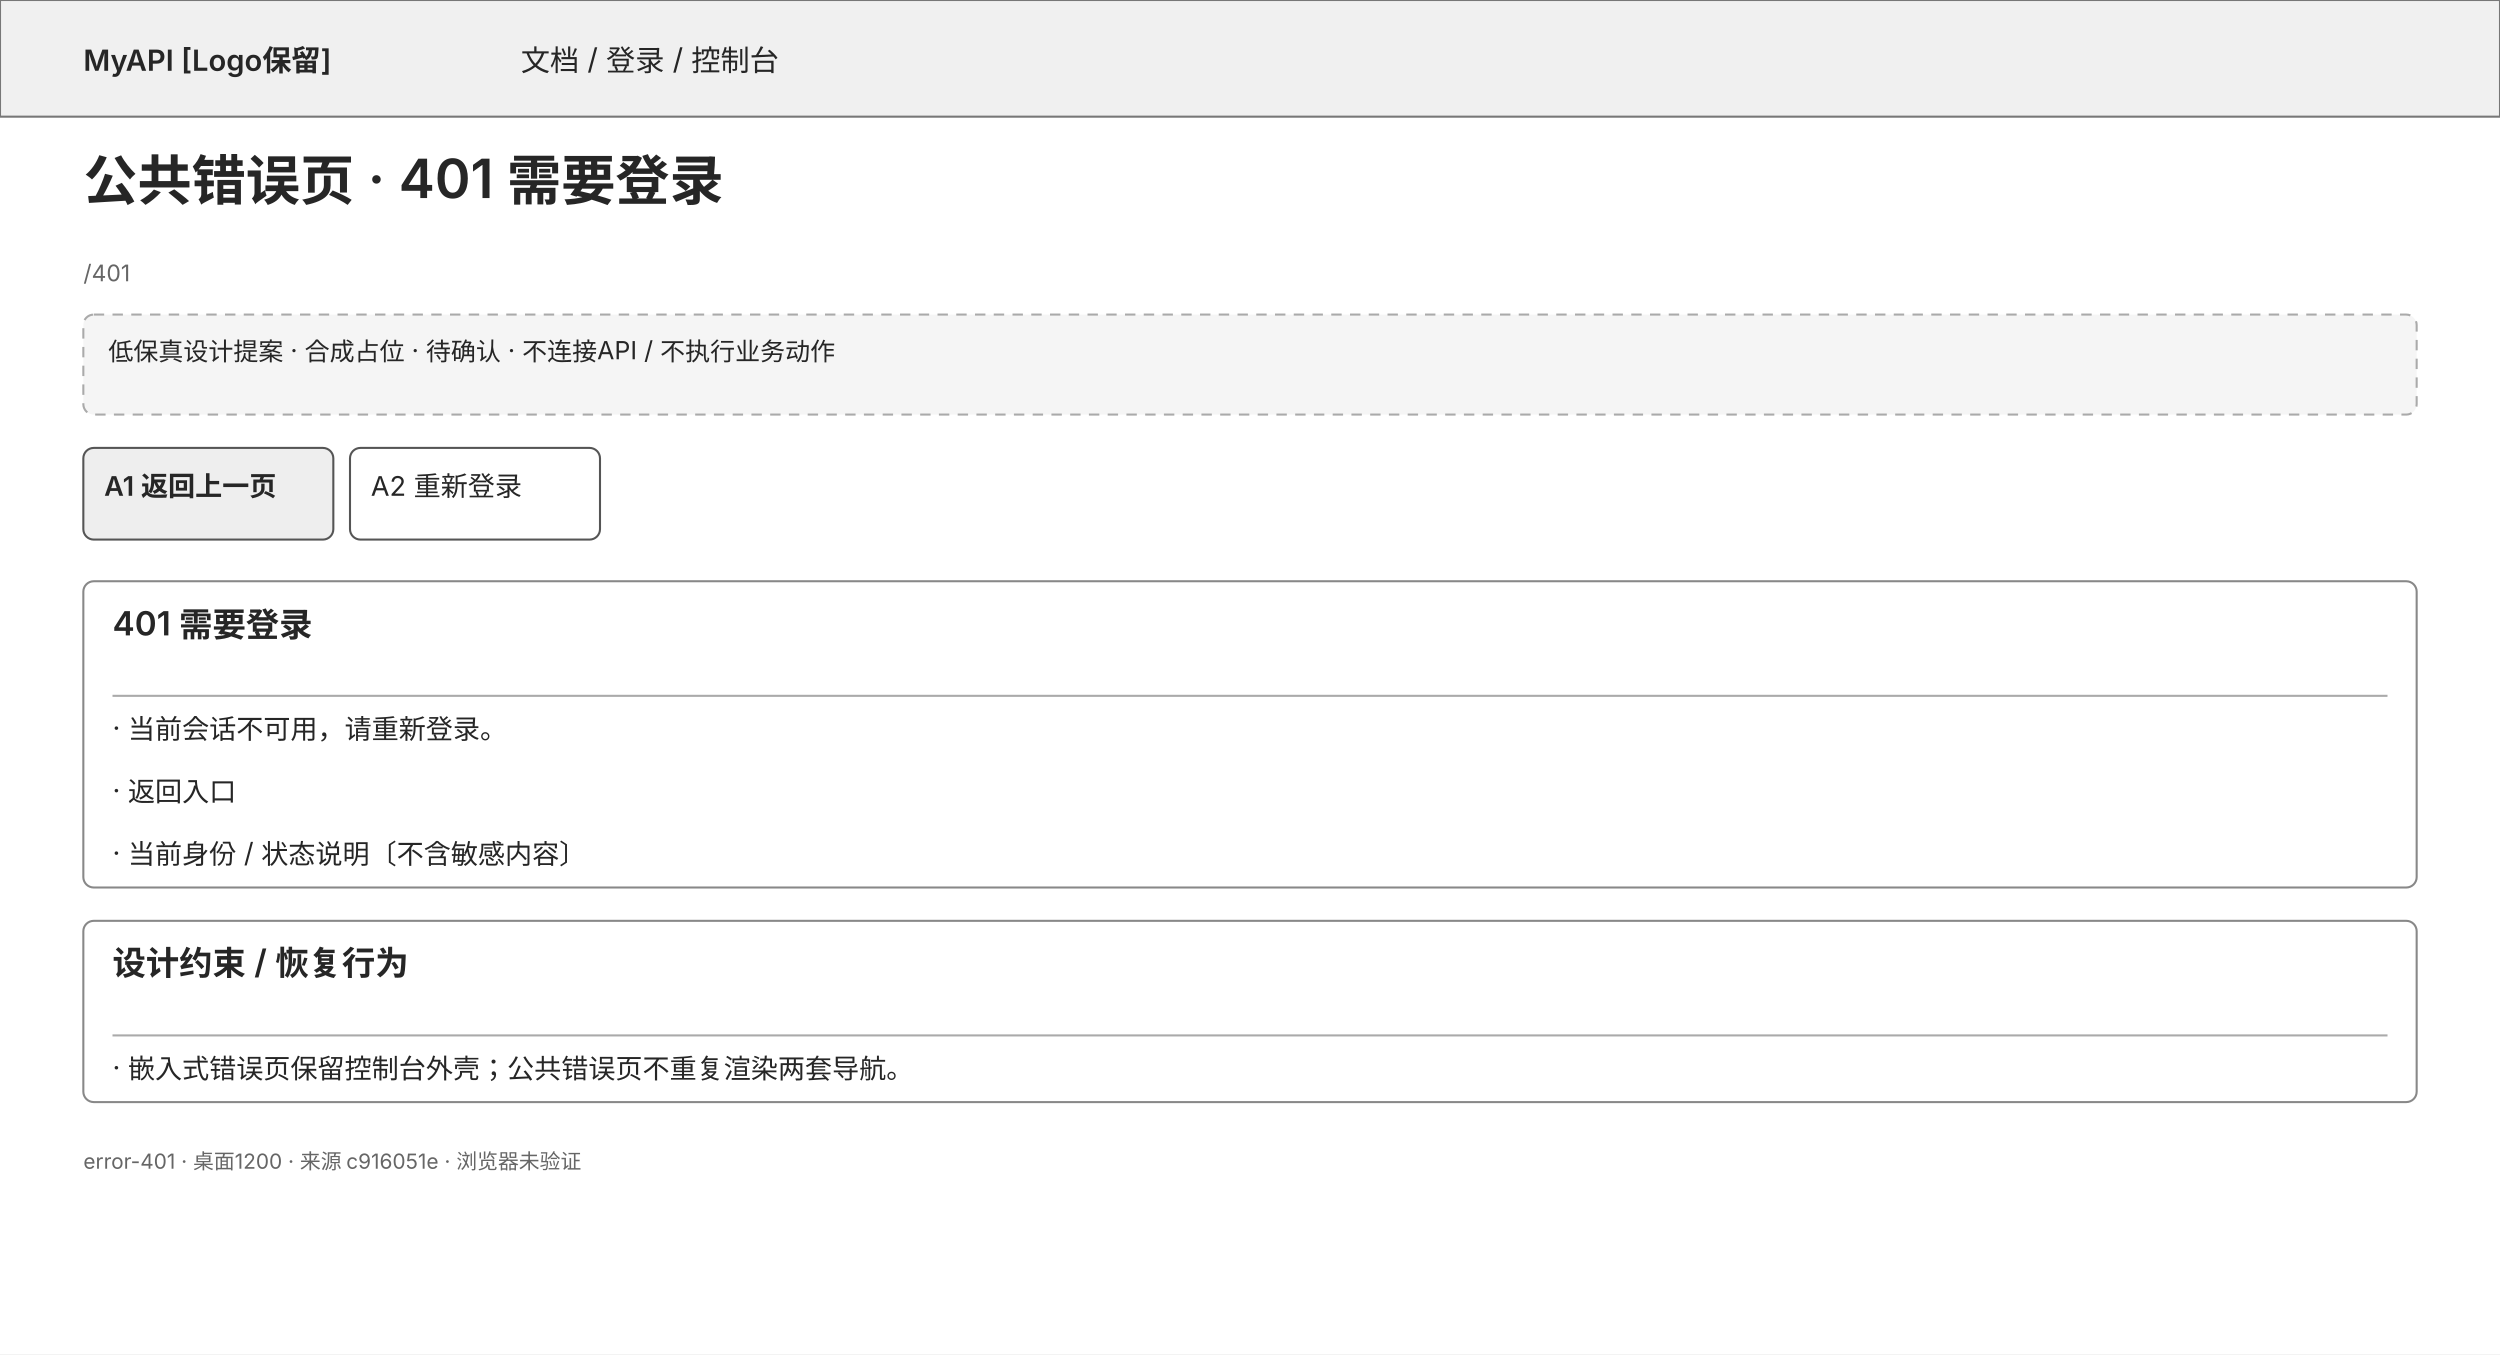
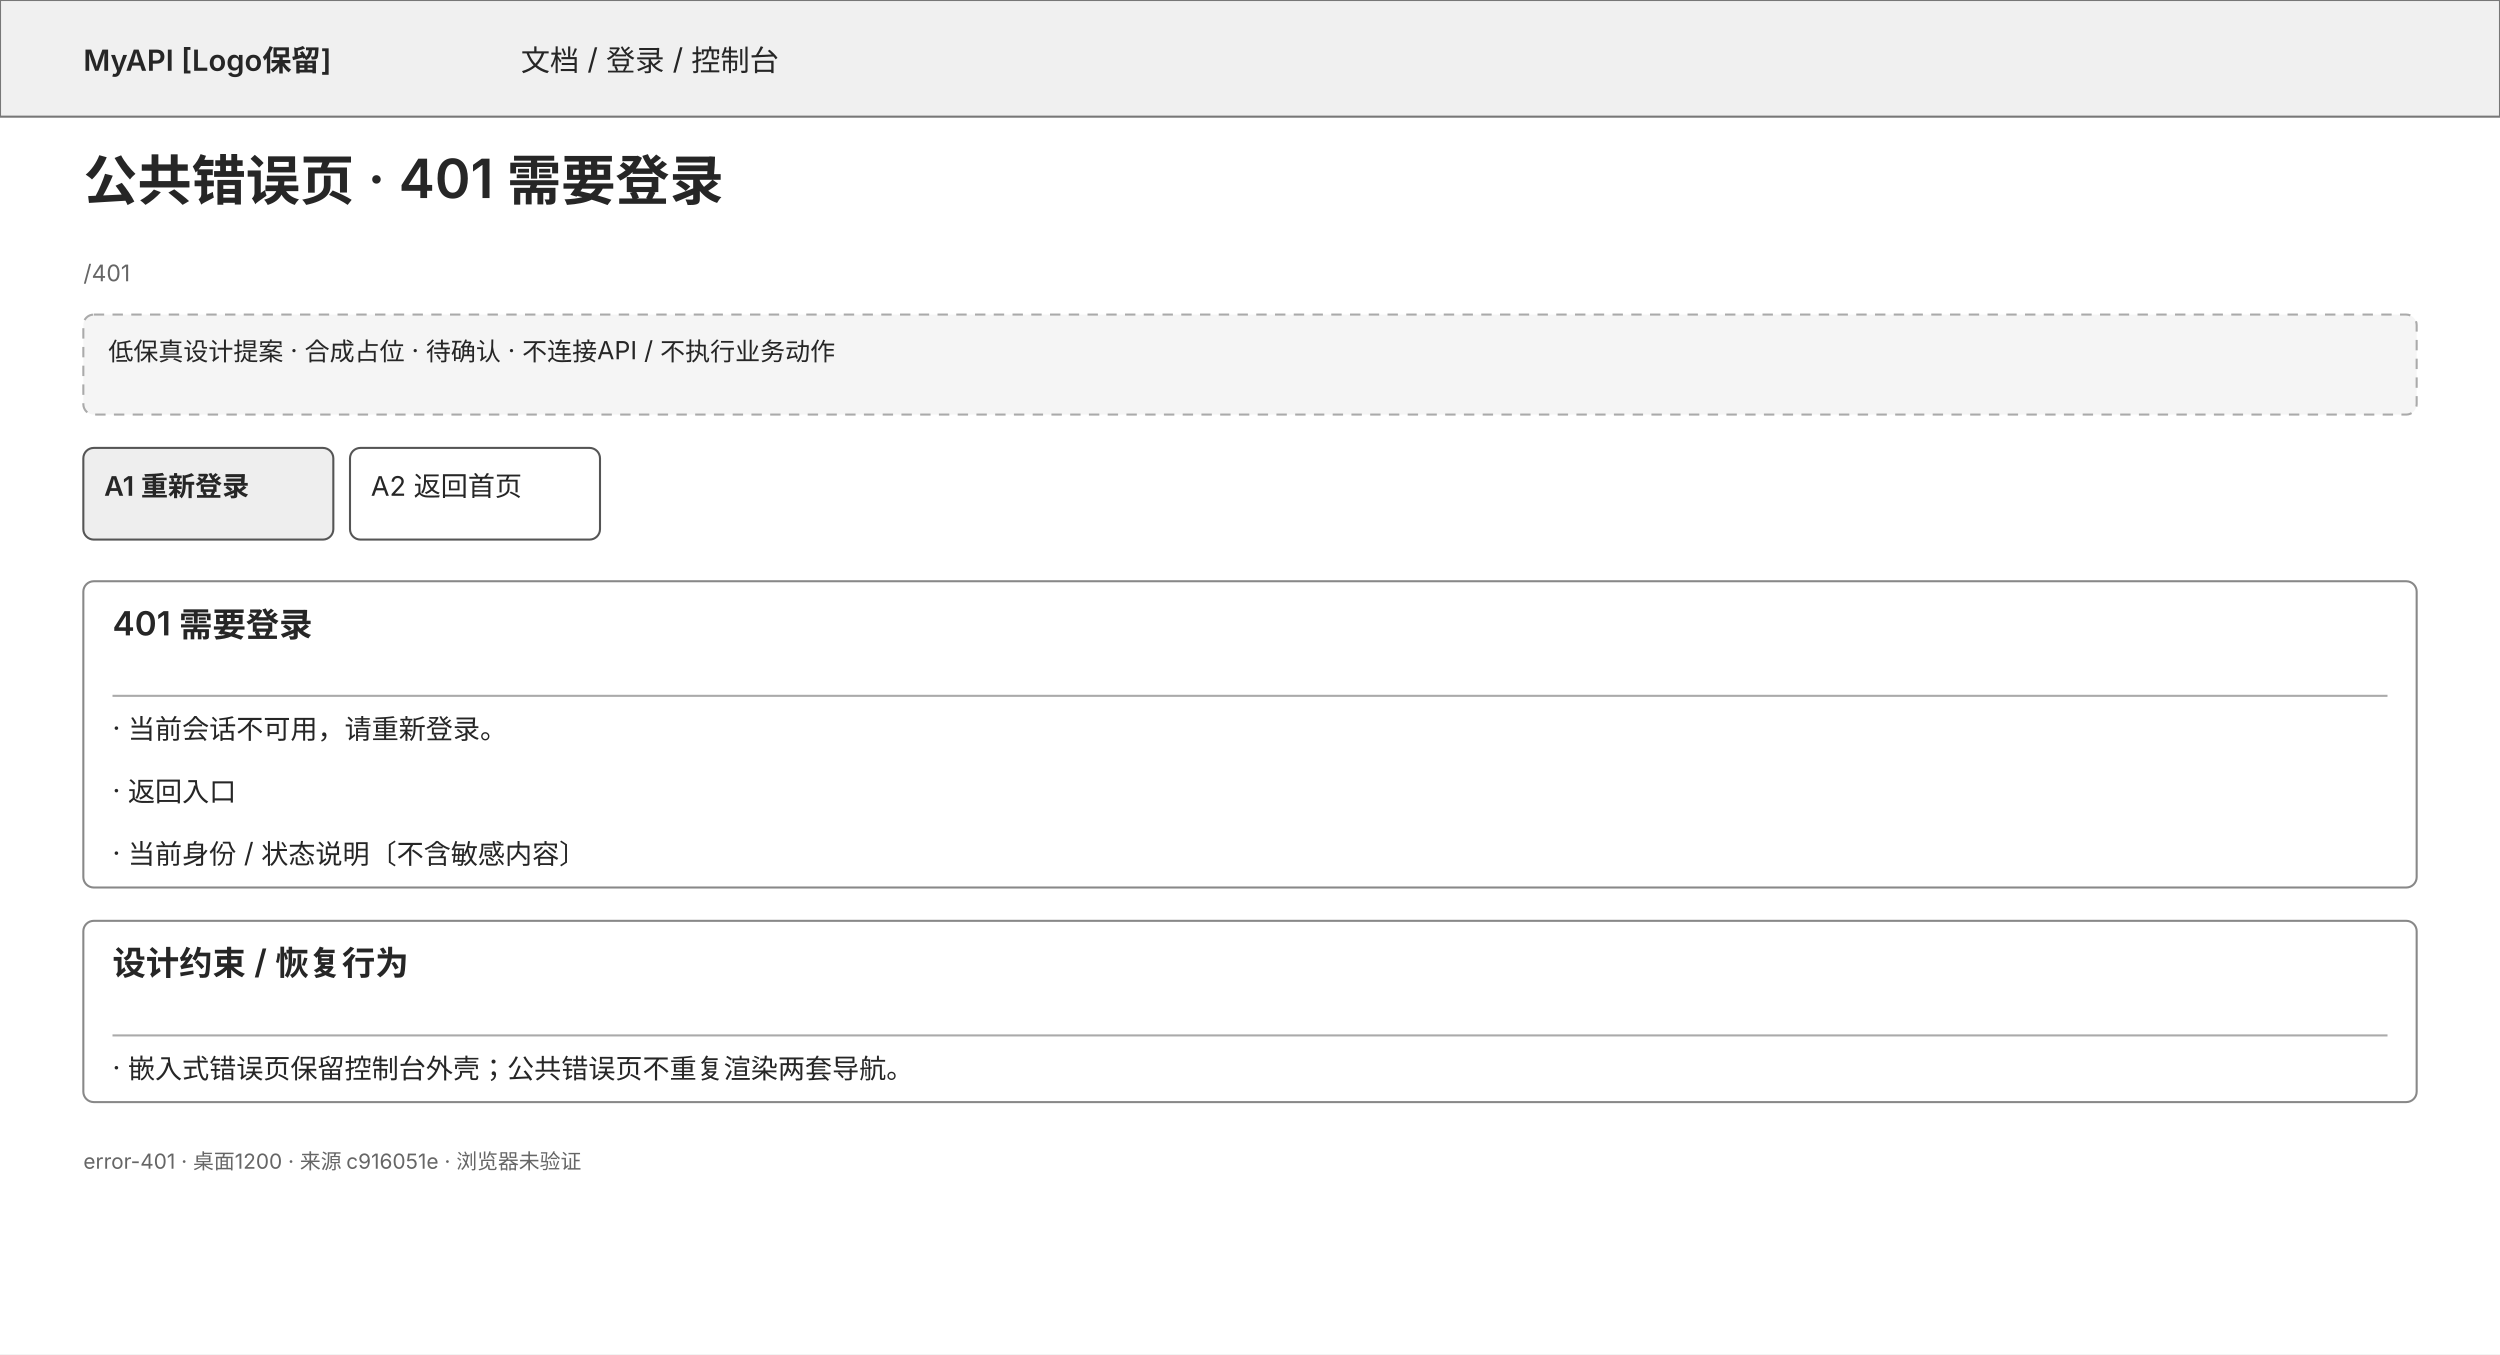
<svg xmlns="http://www.w3.org/2000/svg" width="1200" height="650" viewBox="0 0 1200 650" role="img" aria-labelledby="title desc">
  <rect width="100%" height="100%" fill="#ffffff" />
  <g font-family="system-ui, -apple-system, BlinkMacSystemFont, sans-serif">
    <rect x="0" y="0" width="1200" height="56" rx="0" fill="#f0f0f0" stroke="#777777" />
    <text x="40" y="34" font-size="14" font-weight="600" fill="#262626">MyAPI  [Logo保留]</text>
    <text x="250" y="34" font-size="14" font-weight="normal" fill="#262626">文档 / 登录 / 控制台</text>
    <text x="40" y="96" font-size="26" font-weight="600" fill="#262626">公共错误页 · 401 需要登录</text>
    <text x="40" y="135" font-size="11" font-weight="normal" fill="#666666">/401</text>
    <rect x="40" y="151" width="1120" height="48" rx="5" fill="#f5f5f5" stroke="#aaaaaa" stroke-dasharray="5 4" />
    <text x="52" y="173" font-size="12" font-weight="normal" fill="#262626">低保真设计提案 · 合成占位 · 待确认 · 不连接API / 不执行业务动作</text>
    <rect x="40" y="215" width="120" height="44" rx="5" fill="#eeeeee" stroke="#555555" />
-     <text x="50" y="238" font-size="13" font-weight="600" fill="#262626">A1 返回上一页</text>
+     <text x="50" y="238" font-size="13" font-weight="600" fill="#262626">A1 重新登录</text>
    <rect x="168" y="215" width="120" height="44" rx="5" fill="#ffffff" stroke="#555555" />
-     <text x="178" y="238" font-size="13" font-weight="normal" fill="#262626">A2 重新登录</text>
+     <text x="178" y="238" font-size="13" font-weight="normal" fill="#262626">A2 返回首页</text>
    <rect x="40.0" y="279" width="1120.0" height="147" rx="5" fill="#ffffff" stroke="#888888" />
    <text x="54.0" y="305" font-size="16" font-weight="600" fill="#262626">401 需要登录</text>
    <line x1="54.0" y1="334" x2="1146.0" y2="334" stroke="#aaaaaa" />
    <text x="54.0" y="354" font-size="13" font-weight="normal" fill="#262626">· 当前会话不可用，请重新登录。</text>
    <text x="54.0" y="384" font-size="13" font-weight="normal" fill="#262626">· 返回入口</text>
    <text x="54.0" y="414" font-size="13" font-weight="normal" fill="#262626">· 当前身份 / 状态说明〔不含敏感内容〕</text>
    <rect x="40" y="442" width="1120" height="87" rx="5" fill="#ffffff" stroke="#888888" />
    <text x="54" y="468" font-size="16" font-weight="600" fill="#262626">设计约束 / 恢复行为</text>
    <line x1="54" y1="497" x2="1146" y2="497" stroke="#aaaaaa" />
    <text x="54" y="517" font-size="13" font-weight="normal" fill="#262626">· 嵌入式错误页保留控制台外壳；公共错误页不重复渲染两套导航。</text>
    <text x="40" y="561" font-size="10" font-weight="normal" fill="#666666">error-401 · 桌面1200 · 来源 c916051e · 浏览器未验证</text>
  </g>
</svg>
